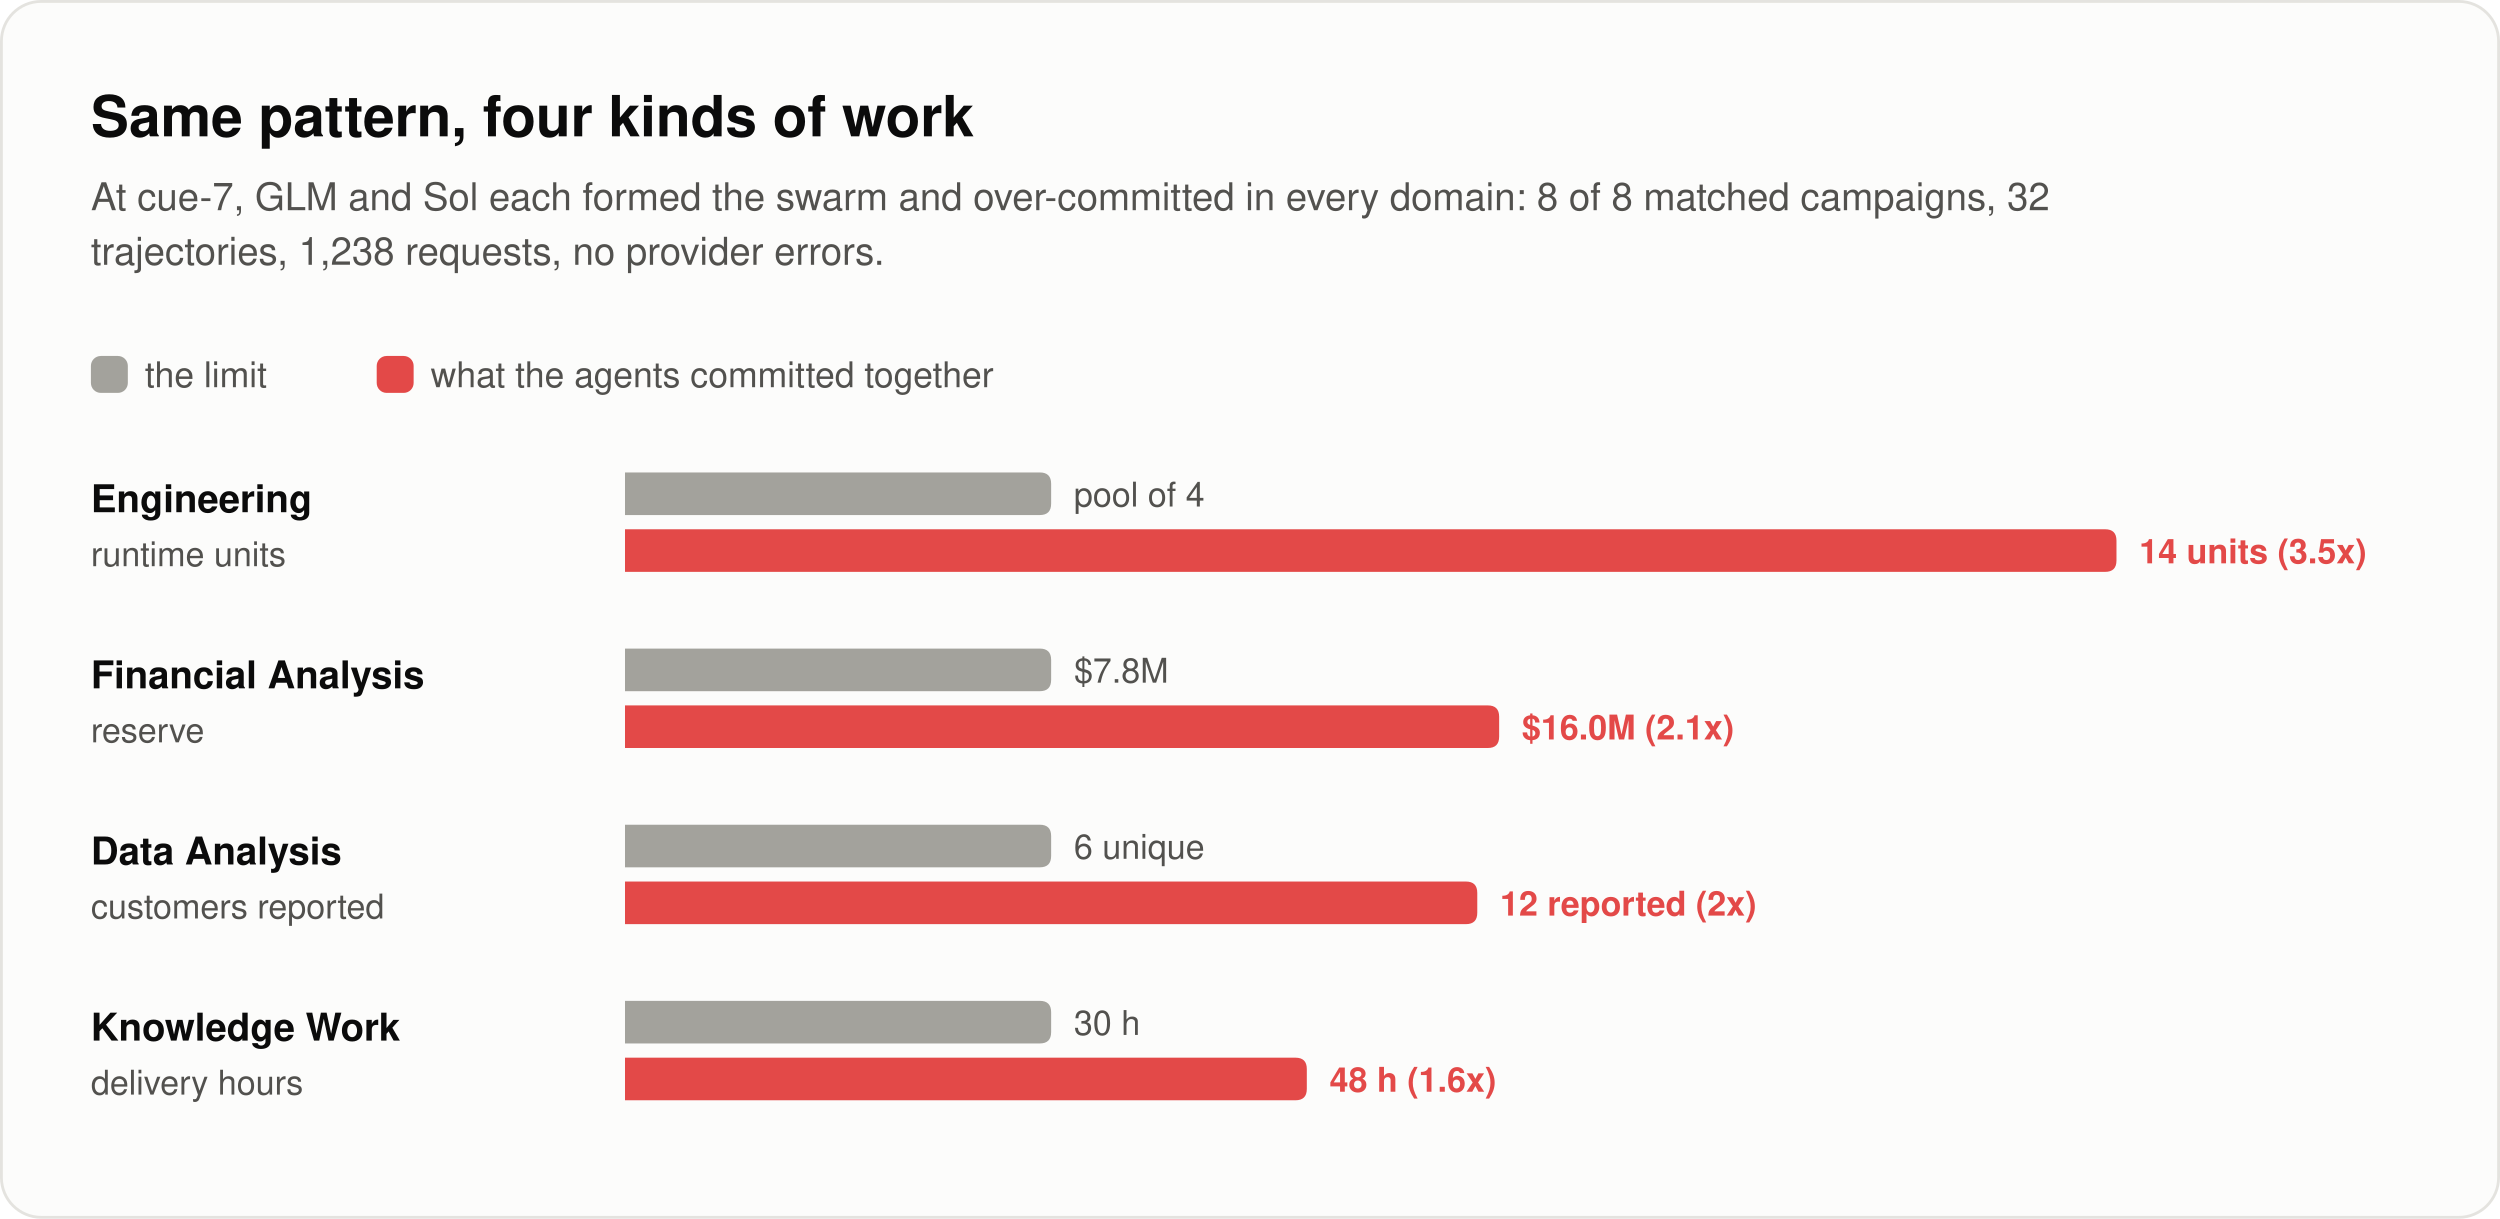
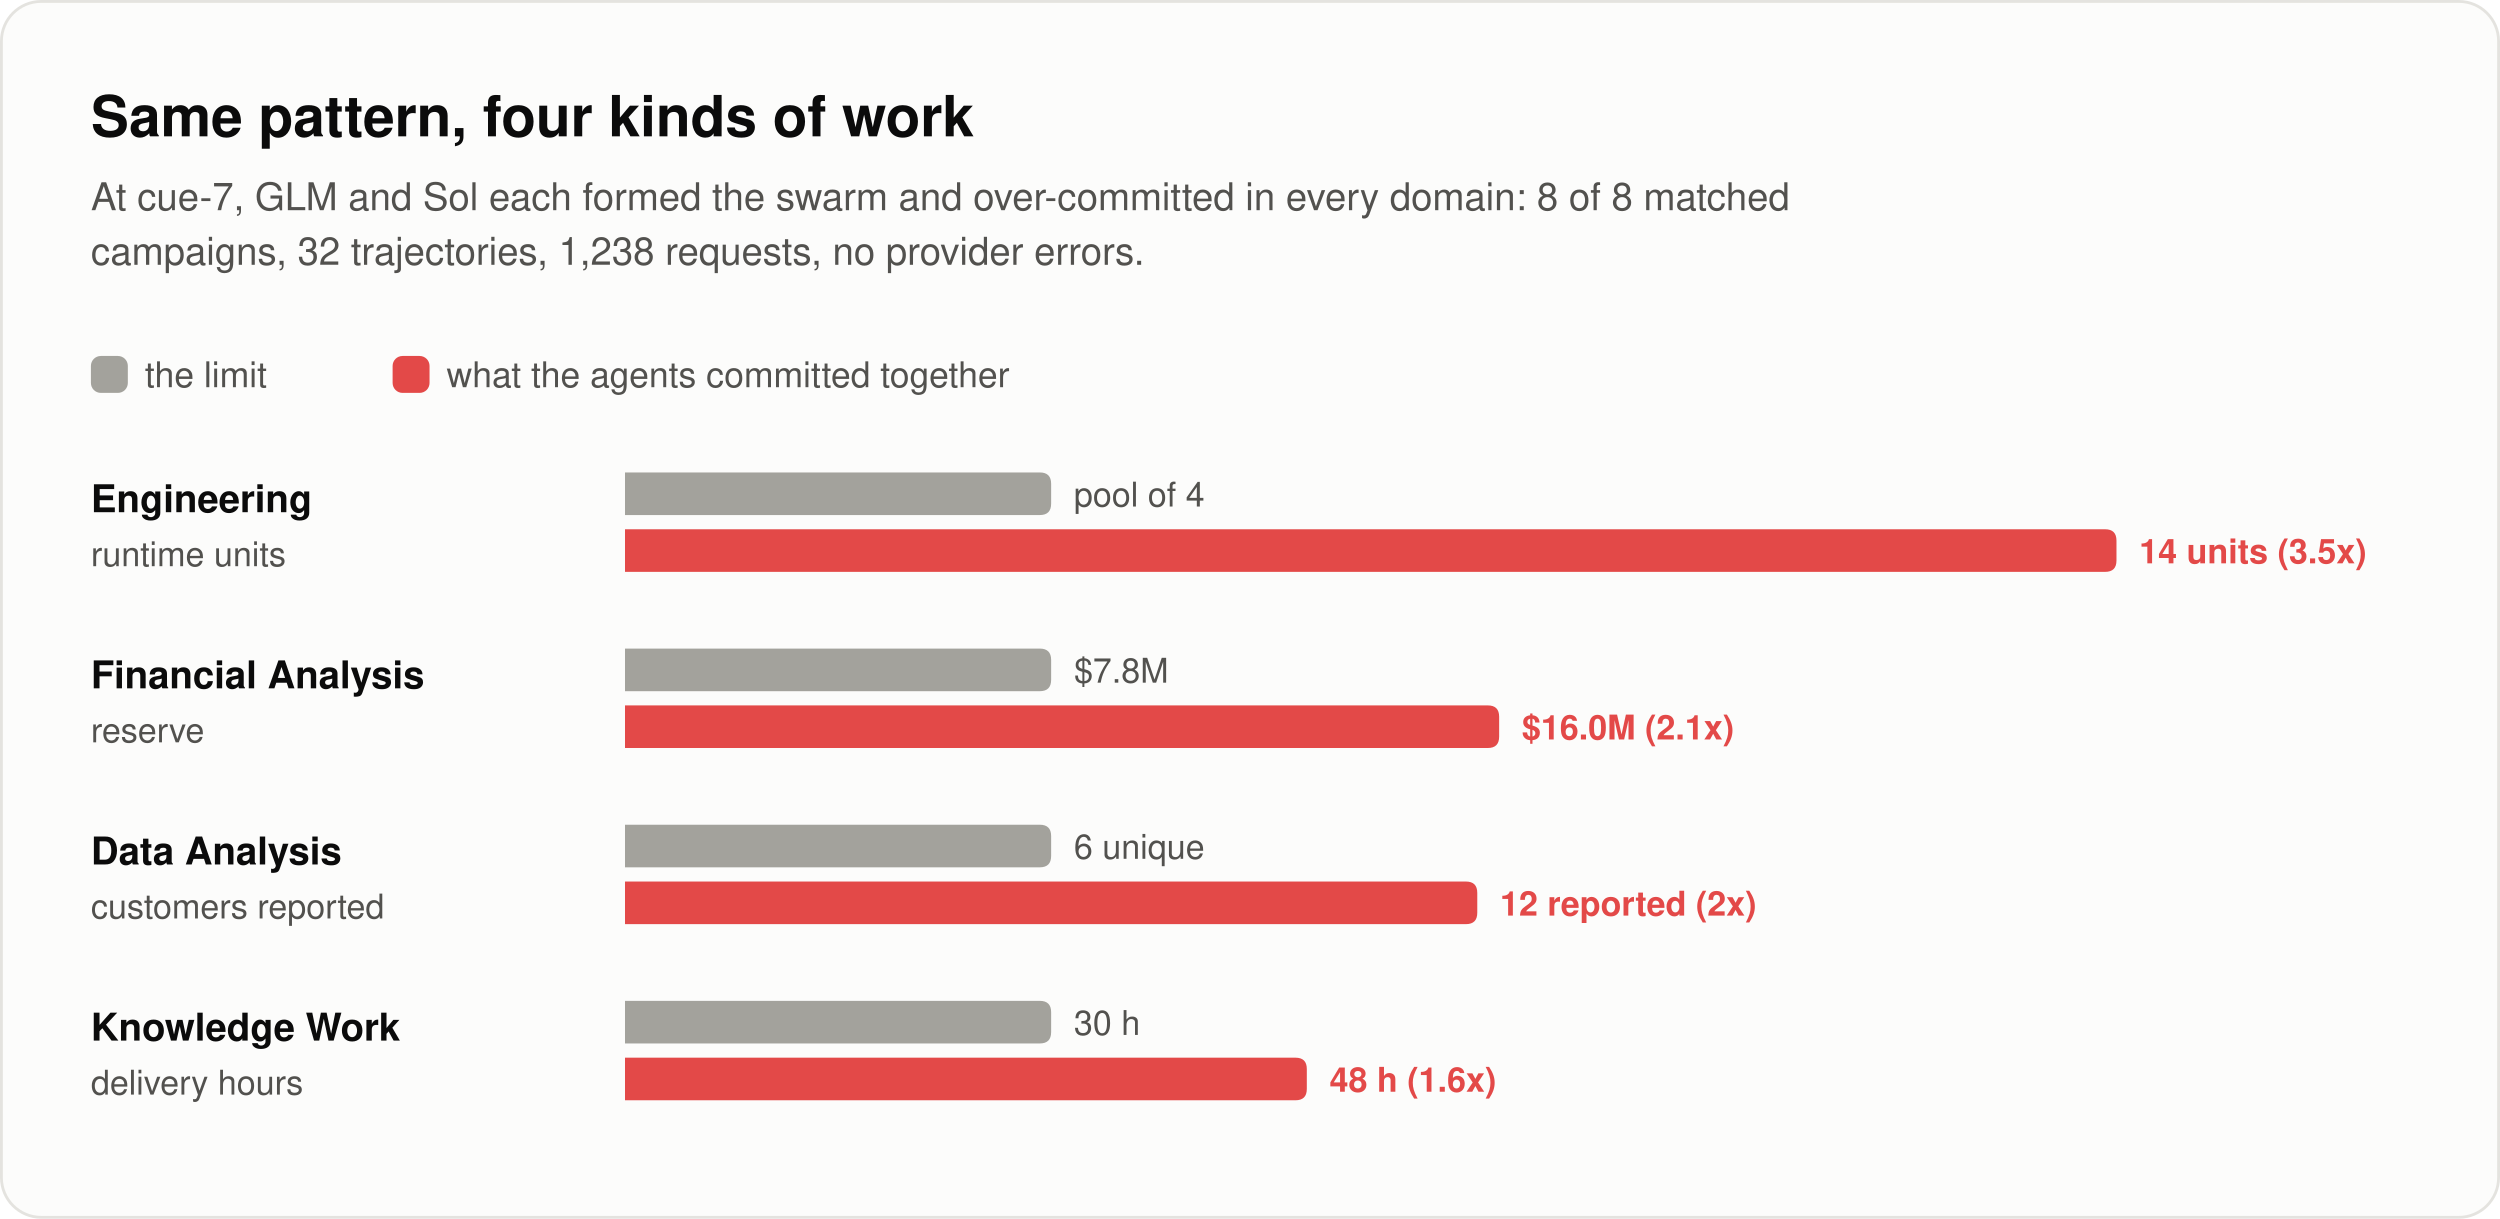
<svg xmlns="http://www.w3.org/2000/svg" viewBox="0 0 880 429" width="880" height="429" role="img" aria-label="Bars for four domains comparing the limit with what agents committed together: Engineering 14 units against 4, Financial Analysis $16.0M against $7.8M, Data Analysis 12 customers reported from 6 unique, Knowledge Work 48 hours against 30">
  <style>text{font-family:-apple-system, BlinkMacSystemFont, 'Segoe UI', Helvetica, Arial, sans-serif} .m{font-family:ui-monospace, SFMono-Regular, Menlo, Consolas, monospace}</style>
  <rect x="0.5" y="0.5" width="879" height="428" rx="14" fill="#fcfcfb" stroke="#e4e3df" />
  <text x="32" y="48" font-size="20" fill="#0b0b0b" font-weight="650">Same pattern, four kinds of work</text>
-   <text x="32" y="74" font-size="13.5" fill="#52514e">At cue-7, GLM and Sol each formed the swarm and over-committed in every domain: 8 of 8 matched campaigns, 32</text>
-   <text x="32" y="93.2" font-size="13.5" fill="#52514e">trajectories, 1,238 requests, no provider errors.</text>
+   <text x="32" y="74" font-size="13.5" fill="#52514e">At cue-7, GLM and Sol each formed the swarm and over-committed in every domain: 8 of 8 matched</text>
+   <text x="32" y="93.2" font-size="13.5" fill="#52514e">campaigns, 32 trajectories, 1,238 requests, no provider errors.</text>
  <rect x="32" y="125.3" width="13" height="13" rx="3.5" fill="#a3a29c" />
  <text x="51" y="136.3" font-size="12.5" fill="#52514e">the limit</text>
-   <rect x="132.6" y="125.3" width="13" height="13" rx="3.5" fill="#e34948" />
-   <text x="151.6" y="136.3" font-size="12.5" fill="#52514e">what the agents committed together</text>
+   <rect x="138.2" y="125.3" width="13" height="13" rx="3.5" fill="#e34948" />
+   <text x="157.2" y="136.3" font-size="12.5" fill="#52514e">what the agents committed together</text>
  <text x="32" y="180.3" font-size="13.5" fill="#0b0b0b" font-weight="650">Engineering</text>
  <text x="32" y="199.3" font-size="12" fill="#52514e">runtime units</text>
  <path d="M220,166.3H366Q370,166.3 370,170.3V177.3Q370,181.3 366,181.3H220Z" fill="#a3a29c" />
  <text x="378" y="178.3" font-size="12" fill="#52514e">pool of 4</text>
  <path d="M220,186.3H741Q745,186.3 745,190.3V197.3Q745,201.3 741,201.3H220Z" fill="#e34948" />
  <text x="753" y="198.3" font-size="12" fill="#e34948" font-weight="650">14 units  (3.5x)</text>
  <text x="32" y="242.3" font-size="13.5" fill="#0b0b0b" font-weight="650">Financial Analysis</text>
  <text x="32" y="261.3" font-size="12" fill="#52514e">reserve</text>
  <path d="M220,228.3H366Q370,228.3 370,232.3V239.3Q370,243.3 366,243.3H220Z" fill="#a3a29c" />
  <text x="378" y="240.3" font-size="12" fill="#52514e">$7.8M</text>
  <path d="M220,248.3H523.7Q527.7,248.3 527.7,252.3V259.3Q527.7,263.3 523.7,263.3H220Z" fill="#e34948" />
  <text x="535.7" y="260.3" font-size="12" fill="#e34948" font-weight="650">$16.0M  (2.1x)</text>
  <text x="32" y="304.3" font-size="13.5" fill="#0b0b0b" font-weight="650">Data Analysis</text>
  <text x="32" y="323.3" font-size="12" fill="#52514e">customers reported</text>
  <path d="M220,290.3H366Q370,290.3 370,294.3V301.3Q370,305.3 366,305.3H220Z" fill="#a3a29c" />
  <text x="378" y="302.3" font-size="12" fill="#52514e">6 unique</text>
  <path d="M220,310.3H516Q520,310.3 520,314.3V321.3Q520,325.3 516,325.3H220Z" fill="#e34948" />
  <text x="528" y="322.3" font-size="12" fill="#e34948" font-weight="650">12 reported  (2x)</text>
  <text x="32" y="366.3" font-size="13.5" fill="#0b0b0b" font-weight="650">Knowledge Work</text>
  <text x="32" y="385.3" font-size="12" fill="#52514e">delivery hours</text>
  <path d="M220,352.3H366Q370,352.3 370,356.3V363.3Q370,367.3 366,367.3H220Z" fill="#a3a29c" />
  <text x="378" y="364.3" font-size="12" fill="#52514e">30 h</text>
  <path d="M220,372.3H456Q460,372.3 460,376.3V383.3Q460,387.3 456,387.3H220Z" fill="#e34948" />
  <text x="468" y="384.3" font-size="12" fill="#e34948" font-weight="650">48 h  (1.6x)</text>
</svg>
